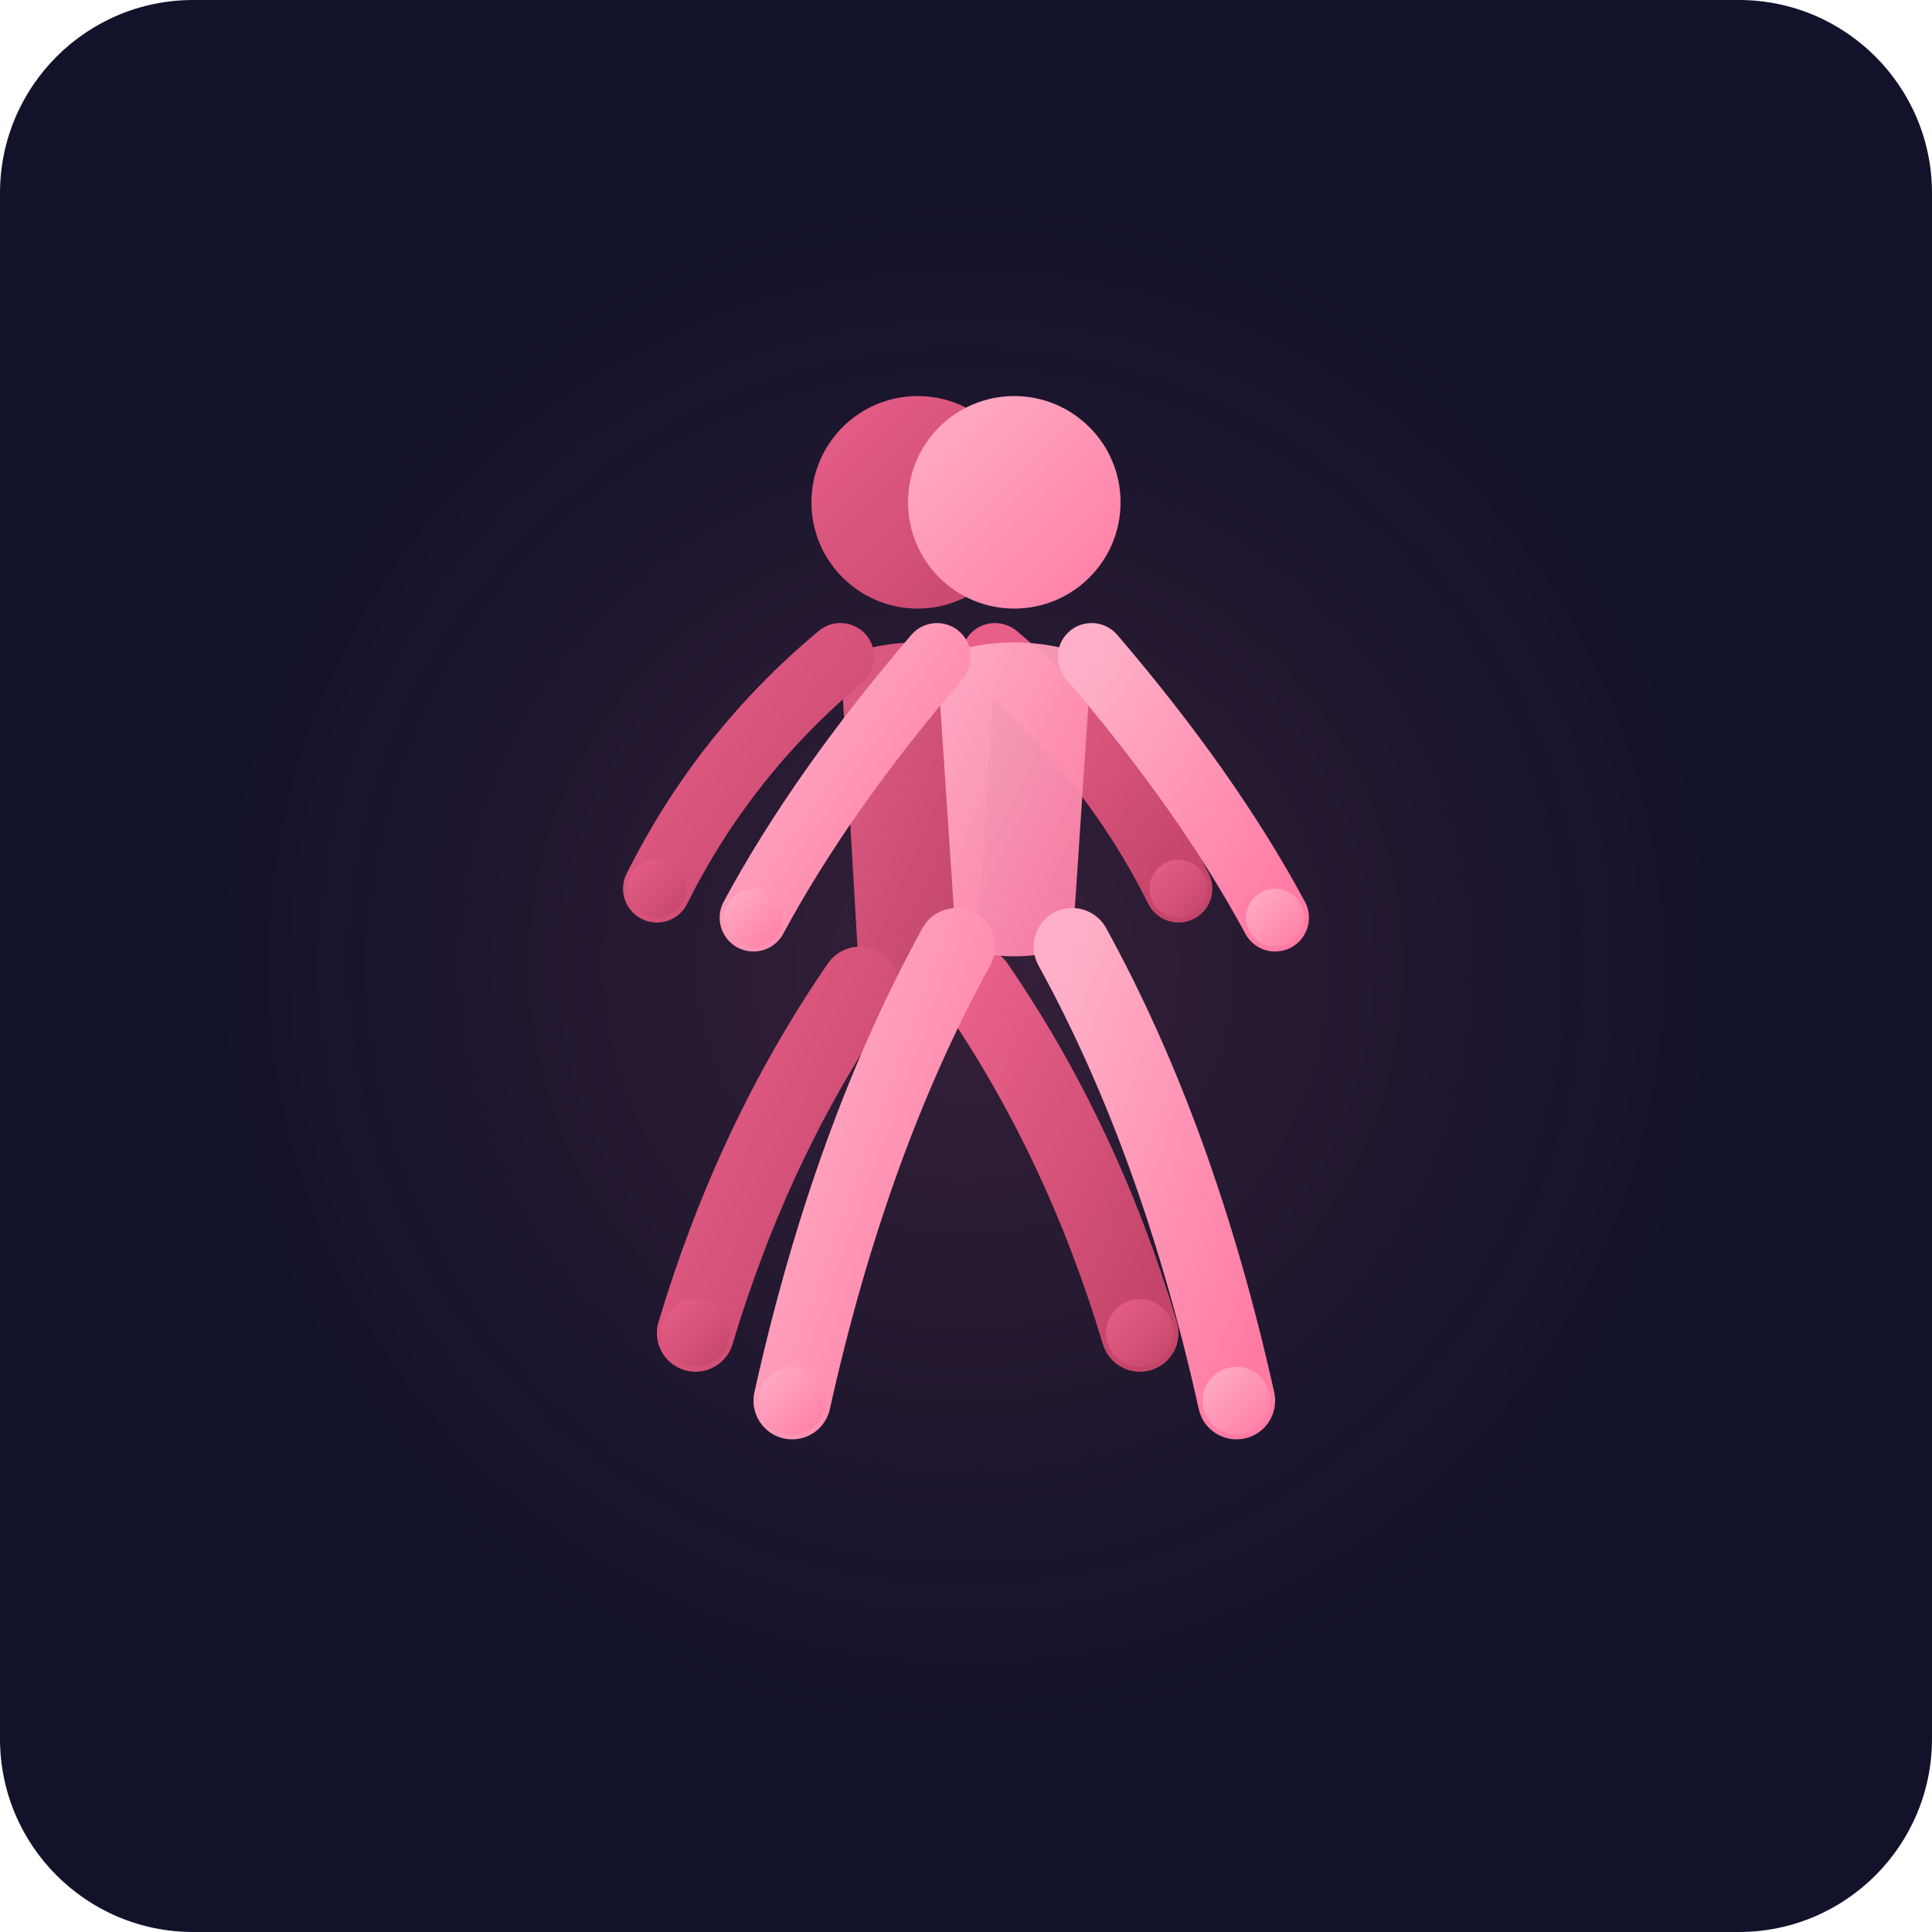
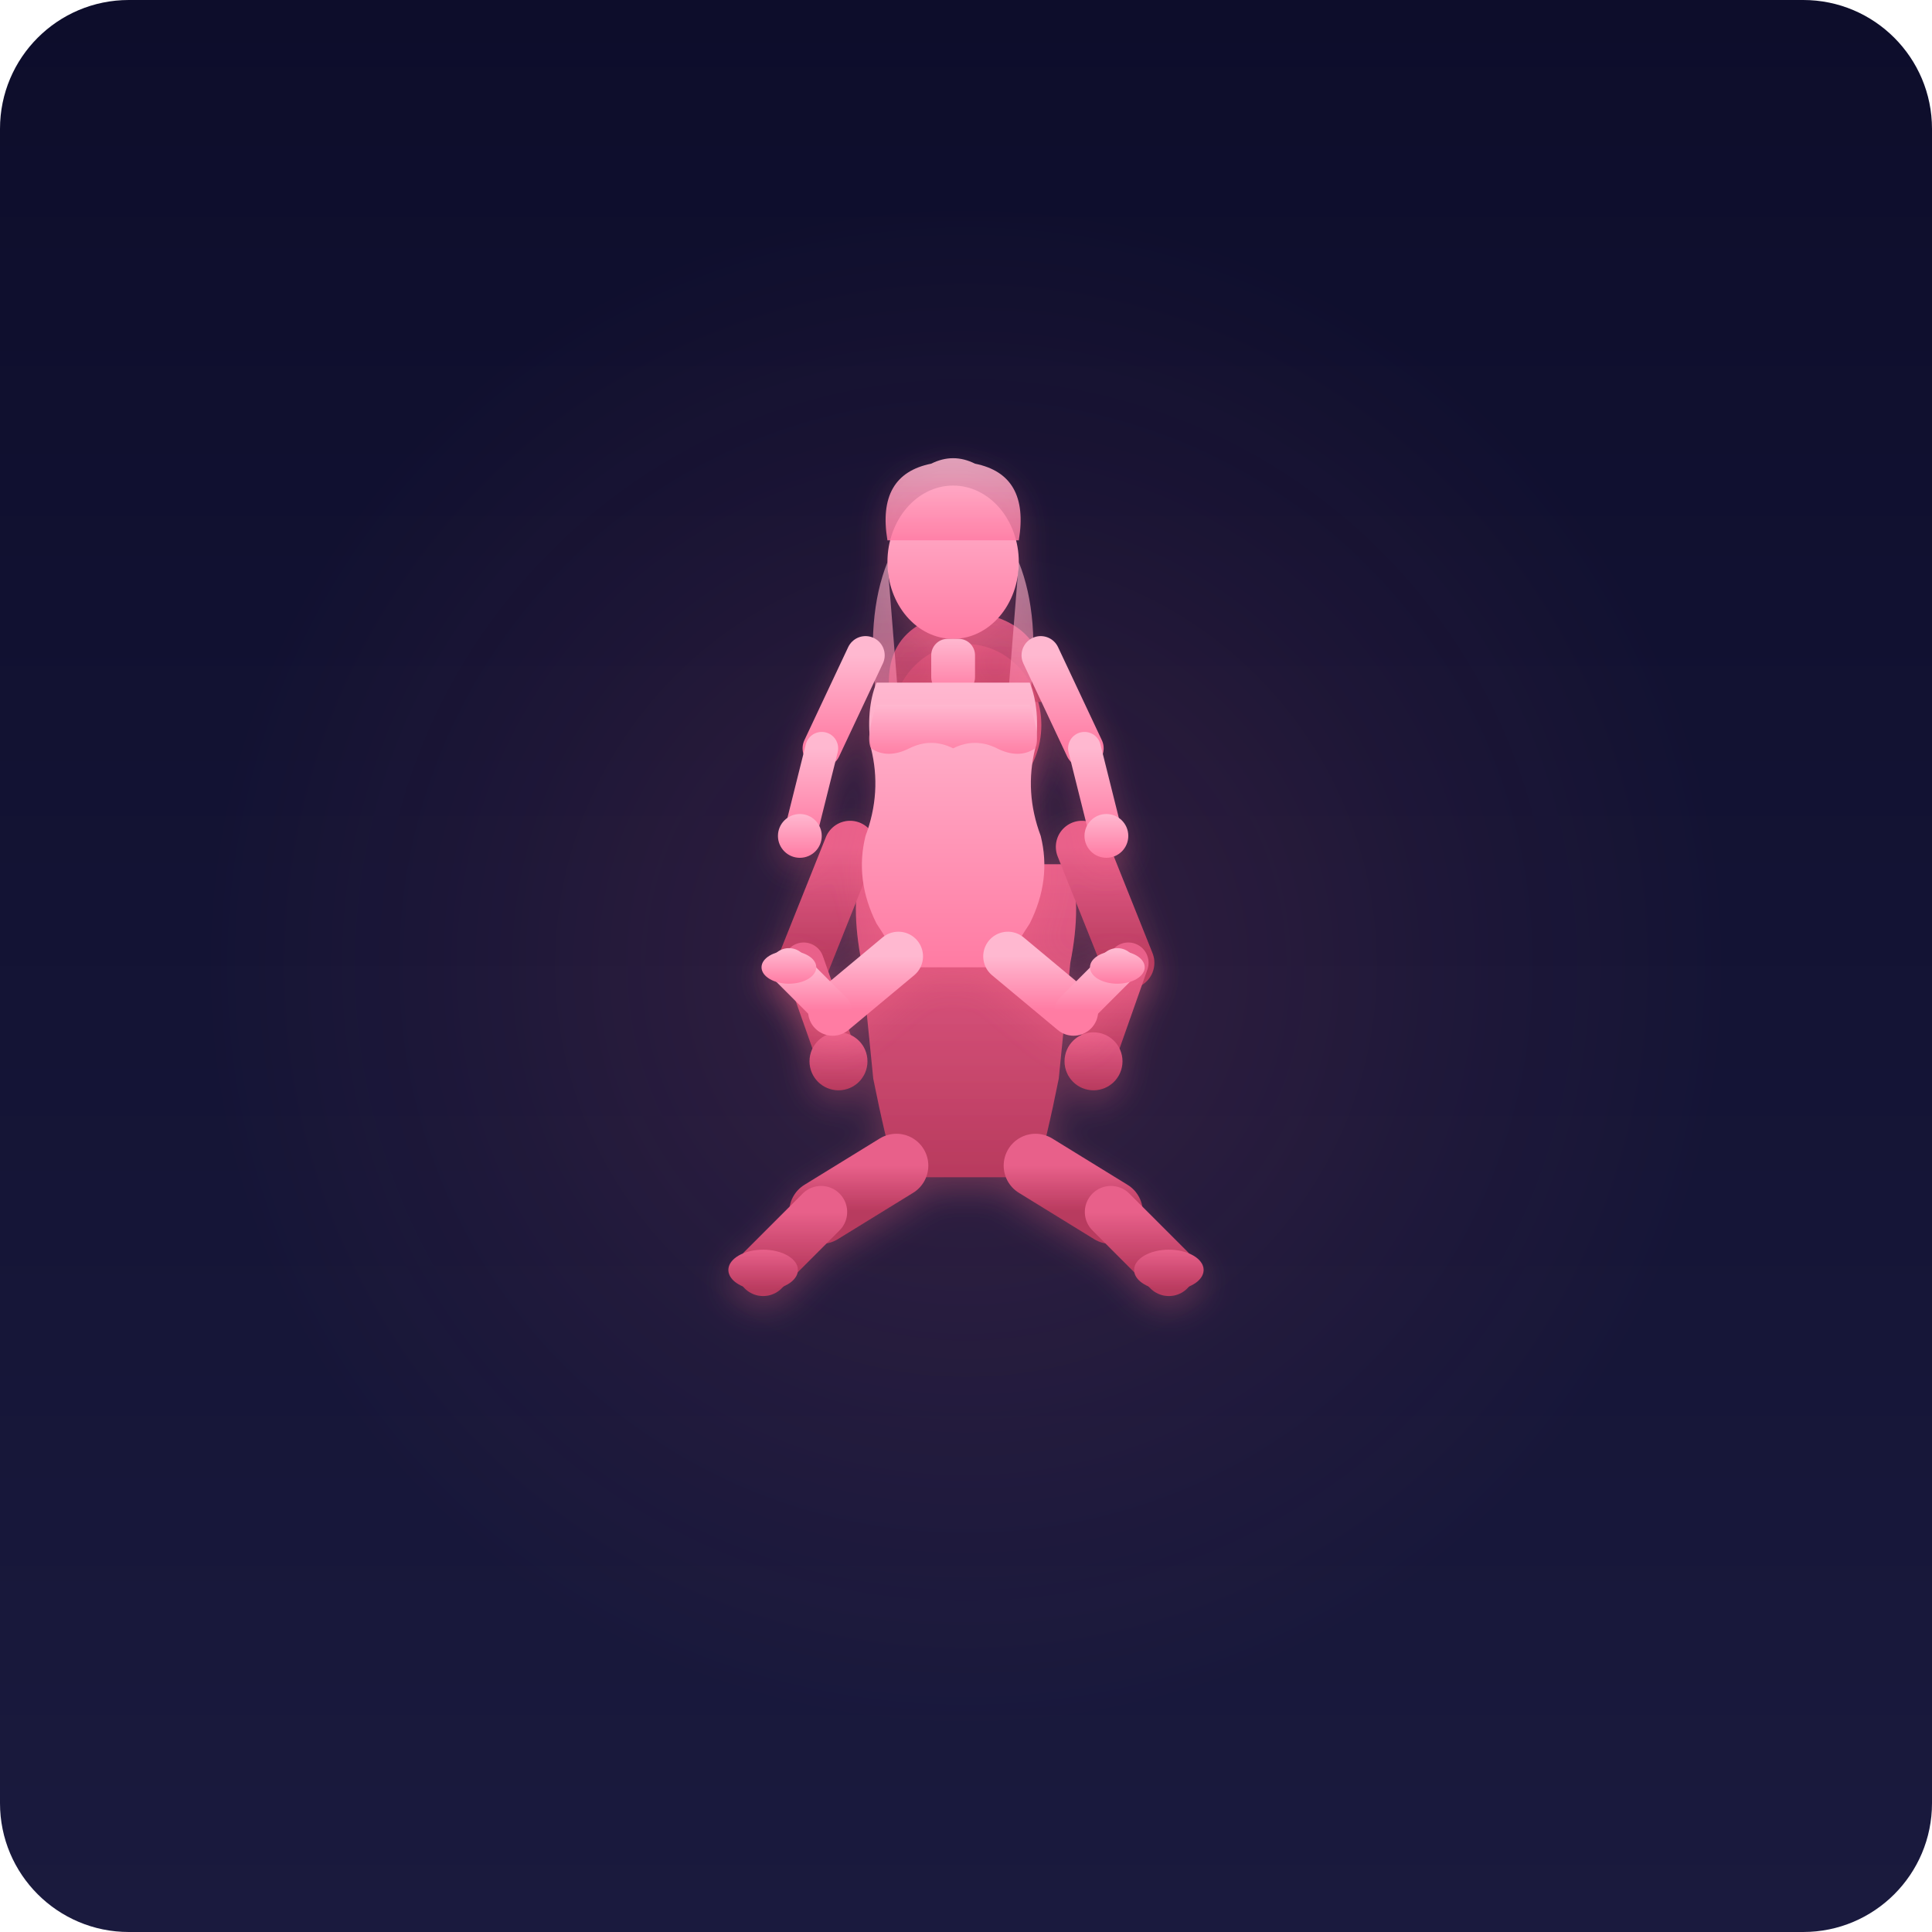
- <svg xmlns="http://www.w3.org/2000/svg" viewBox="0 0 200 200" width="200" height="200">
+ <svg xmlns="http://www.w3.org/2000/svg" viewBox="0 0 300 300" width="300" height="300">
  <defs>
-     <linearGradient id="g1" x1="0%" y1="0%" x2="100%" y2="100%">
-       <stop offset="0%" style="stop-color:#FFB0C8;stop-opacity:1" />
-       <stop offset="100%" style="stop-color:#FF7BA3;stop-opacity:1" />
+     <linearGradient id="bg" x1="0" y1="0" x2="0" y2="1">
+       <stop offset="0%" stop-color="#0d0d2b" />
+       <stop offset="100%" stop-color="#1a1a3e" />
    </linearGradient>
-     <linearGradient id="g2" x1="0%" y1="0%" x2="100%" y2="100%">
-       <stop offset="0%" style="stop-color:#E8608A;stop-opacity:1" />
-       <stop offset="100%" style="stop-color:#C44569;stop-opacity:1" />
+     <linearGradient id="f1" x1="0" y1="0" x2="0" y2="1">
+       <stop offset="0%" stop-color="#FFB8D0" />
+       <stop offset="100%" stop-color="#FF7BA3" />
+     </linearGradient>
+     <linearGradient id="f2" x1="0" y1="0" x2="0" y2="1">
+       <stop offset="0%" stop-color="#E8608A" />
+       <stop offset="100%" stop-color="#B83A5E" />
    </linearGradient>
    <radialGradient id="glow" cx="50%" cy="50%" r="50%">
-       <stop offset="0%" style="stop-color:#FF6B8A;stop-opacity:0.15" />
-       <stop offset="100%" style="stop-color:#FF6B8A;stop-opacity:0" />
+       <stop offset="0%" stop-color="#FF6B8A" stop-opacity="0.15" />
+       <stop offset="60%" stop-color="#FF6B8A" stop-opacity="0.05" />
+       <stop offset="100%" stop-color="#FF6B8A" stop-opacity="0" />
    </radialGradient>
+     <filter id="shadow" x="-20%" y="-20%" width="140%" height="140%">
+       <feDropShadow dx="0" dy="2" stdDeviation="3" flood-color="#FF6B8A" flood-opacity="0.3" />
+     </filter>
  </defs>
-   <rect width="200" height="200" fill="#12122a" rx="20" />
-   <circle cx="100" cy="100" r="80" fill="url(#glow)" />
-   <circle cx="95" cy="52" r="11" fill="url(#g2)" />
-   <line x1="95" y1="61" x2="95.0" y2="65.0" stroke="url(#g2)" stroke-width="6" stroke-linecap="round" />
-   <path d="M87,68 Q95.0,65 103,68               L101,102 Q95.0,104 89,102 Z" fill="url(#g2)" opacity="0.95" />
-   <path d="M87,68 Q75,78 68,92" fill="none" stroke="url(#g2)" stroke-width="7" stroke-linecap="round" />
-   <circle cx="68" cy="92" r="3.0" fill="url(#g2)" />
-   <path d="M103,68 Q115,78 122,92" fill="none" stroke="url(#g2)" stroke-width="7" stroke-linecap="round" />
-   <circle cx="122" cy="92" r="3.0" fill="url(#g2)" />
-   <path d="M89,102 Q78,118 72,138" fill="none" stroke="url(#g2)" stroke-width="8" stroke-linecap="round" />
-   <circle cx="72" cy="138" r="3.5" fill="url(#g2)" />
-   <path d="M101,102 Q112,118 118,138" fill="none" stroke="url(#g2)" stroke-width="8" stroke-linecap="round" />
-   <circle cx="118" cy="138" r="3.5" fill="url(#g2)" />
-   <circle cx="105" cy="52" r="11" fill="url(#g1)" />
-   <line x1="105" y1="61" x2="105.0" y2="65.0" stroke="url(#g1)" stroke-width="6" stroke-linecap="round" />
-   <path d="M97,68 Q105.0,65 113,68               L111,98 Q105.0,100 99,98 Z" fill="url(#g1)" opacity="0.95" />
-   <path d="M97,68 Q85,82 78,95" fill="none" stroke="url(#g1)" stroke-width="7" stroke-linecap="round" />
-   <circle cx="78" cy="95" r="3.0" fill="url(#g1)" />
-   <path d="M113,68 Q125,82 132,95" fill="none" stroke="url(#g1)" stroke-width="7" stroke-linecap="round" />
-   <circle cx="132" cy="95" r="3.0" fill="url(#g1)" />
-   <path d="M99,98 Q88,118 82,145" fill="none" stroke="url(#g1)" stroke-width="8" stroke-linecap="round" />
-   <circle cx="82" cy="145" r="3.5" fill="url(#g1)" />
-   <path d="M111,98 Q122,118 128,145" fill="none" stroke="url(#g1)" stroke-width="8" stroke-linecap="round" />
-   <circle cx="128" cy="145" r="3.5" fill="url(#g1)" />
+   <rect width="300" height="300" fill="url(#bg)" rx="20" />
+   <circle cx="150" cy="150" r="120" fill="url(#glow)" />
+   <g transform="translate(150,172) rotate(0) scale(0.9)" filter="url(#shadow)">
+     <ellipse cx="0" cy="-66" rx="13" ry="14" fill="url(#f2)" />
+     <path d="M-13,-70 Q-15,-82 -4,-85 Q0,-87 4,-85 Q15,-82 13,-70" fill="url(#f2)" opacity="0.85" />
+     <rect x="-5" y="-52" width="10" height="12" rx="3" fill="url(#f2)" />
+     <path d="M-18,-42 Q-20,-35 -18,-25 Q-17,-15 -16,-5 Q-14,5 -12,12 L12,12 Q14,5 16,-5 Q17,-15 18,-25 Q20,-35 18,-42 Z" fill="url(#f2)" />
+     <path d="M-18,-42 Q-22,-44 -22,-40 Q-22,-38 -18,-38" fill="url(#f2)" opacity="0.8" />
+     <path d="M18,-42 Q22,-44 22,-40 Q22,-38 18,-38" fill="url(#f2)" opacity="0.8" />
+     <line x1="-20" y1="-45" x2="-28" y2="-25" stroke="url(#f2)" stroke-width="9" stroke-linecap="round" />
+     <line x1="-28" y1="-25" x2="-22" y2="-8" stroke="url(#f2)" stroke-width="7" stroke-linecap="round" />
+     <circle cx="-22" cy="-8" r="5" fill="url(#f2)" />
+     <line x1="20" y1="-45" x2="28" y2="-25" stroke="url(#f2)" stroke-width="9" stroke-linecap="round" />
+     <line x1="28" y1="-25" x2="22" y2="-8" stroke="url(#f2)" stroke-width="7" stroke-linecap="round" />
+     <circle cx="22" cy="-8" r="5" fill="url(#f2)" />
+     <line x1="-12" y1="10" x2="-25" y2="18" stroke="url(#f2)" stroke-width="11" stroke-linecap="round" />
+     <line x1="-25" y1="18" x2="-35" y2="28" stroke="url(#f2)" stroke-width="9" stroke-linecap="round" />
+     <ellipse cx="-35" cy="28" rx="6" ry="3.5" fill="url(#f2)" />
+     <line x1="12" y1="10" x2="25" y2="18" stroke="url(#f2)" stroke-width="11" stroke-linecap="round" />
+     <line x1="25" y1="18" x2="35" y2="28" stroke="url(#f2)" stroke-width="9" stroke-linecap="round" />
+     <ellipse cx="35" cy="28" rx="6" ry="3.5" fill="url(#f2)" />
+   </g>
+   <g transform="translate(148,140) rotate(0) scale(0.85)" filter="url(#shadow)">
+     <ellipse cx="0" cy="-62" rx="12" ry="14" fill="url(#f1)" />
+     <path d="M-12,-66 Q-14,-78 -4,-80 Q0,-82 4,-80 Q14,-78 12,-66" fill="url(#f1)" opacity="0.85" />
+     <path d="M-12,-62 Q-16,-52 -14,-37 Q-12,-32 -10,-37" fill="url(#f1)" opacity="0.6" />
+     <path d="M12,-62 Q16,-52 14,-37 Q12,-32 10,-37" fill="url(#f1)" opacity="0.6" />
+     <rect x="-4" y="-48" width="8" height="10" rx="3" fill="url(#f1)" />
+     <path d="M-14,-40 Q-16,-35 -15,-28 Q-13,-20 -16,-12 Q-18,-4 -14,4 Q-10,10 -10,12 L10,12 Q10,10 14,4 Q18,-4 16,-12 Q13,-20 15,-28 Q16,-35 14,-40 Z" fill="url(#f1)" />
+     <path d="M-14,-36 Q-16,-30 -15,-28 Q-12,-26 -8,-28 Q-4,-30 0,-28 Q4,-30 8,-28 Q12,-26 15,-28 Q16,-30 14,-36" fill="url(#f1)" opacity="0.9" />
+     <line x1="-16" y1="-45" x2="-24" y2="-28" stroke="url(#f1)" stroke-width="7" stroke-linecap="round" />
+     <line x1="-24" y1="-28" x2="-28" y2="-12" stroke="url(#f1)" stroke-width="6" stroke-linecap="round" />
+     <circle cx="-28" cy="-12" r="4" fill="url(#f1)" />
+     <line x1="16" y1="-45" x2="24" y2="-28" stroke="url(#f1)" stroke-width="7" stroke-linecap="round" />
+     <line x1="24" y1="-28" x2="28" y2="-12" stroke="url(#f1)" stroke-width="6" stroke-linecap="round" />
+     <circle cx="28" cy="-12" r="4" fill="url(#f1)" />
+     <line x1="-10" y1="10" x2="-22" y2="20" stroke="url(#f1)" stroke-width="9" stroke-linecap="round" />
+     <line x1="-22" y1="20" x2="-30" y2="12" stroke="url(#f1)" stroke-width="7" stroke-linecap="round" />
+     <ellipse cx="-30" cy="12" rx="5" ry="3" fill="url(#f1)" />
+     <line x1="10" y1="10" x2="22" y2="20" stroke="url(#f1)" stroke-width="9" stroke-linecap="round" />
+     <line x1="22" y1="20" x2="30" y2="12" stroke="url(#f1)" stroke-width="7" stroke-linecap="round" />
+     <ellipse cx="30" cy="12" rx="5" ry="3" fill="url(#f1)" />
+   </g>
</svg>
